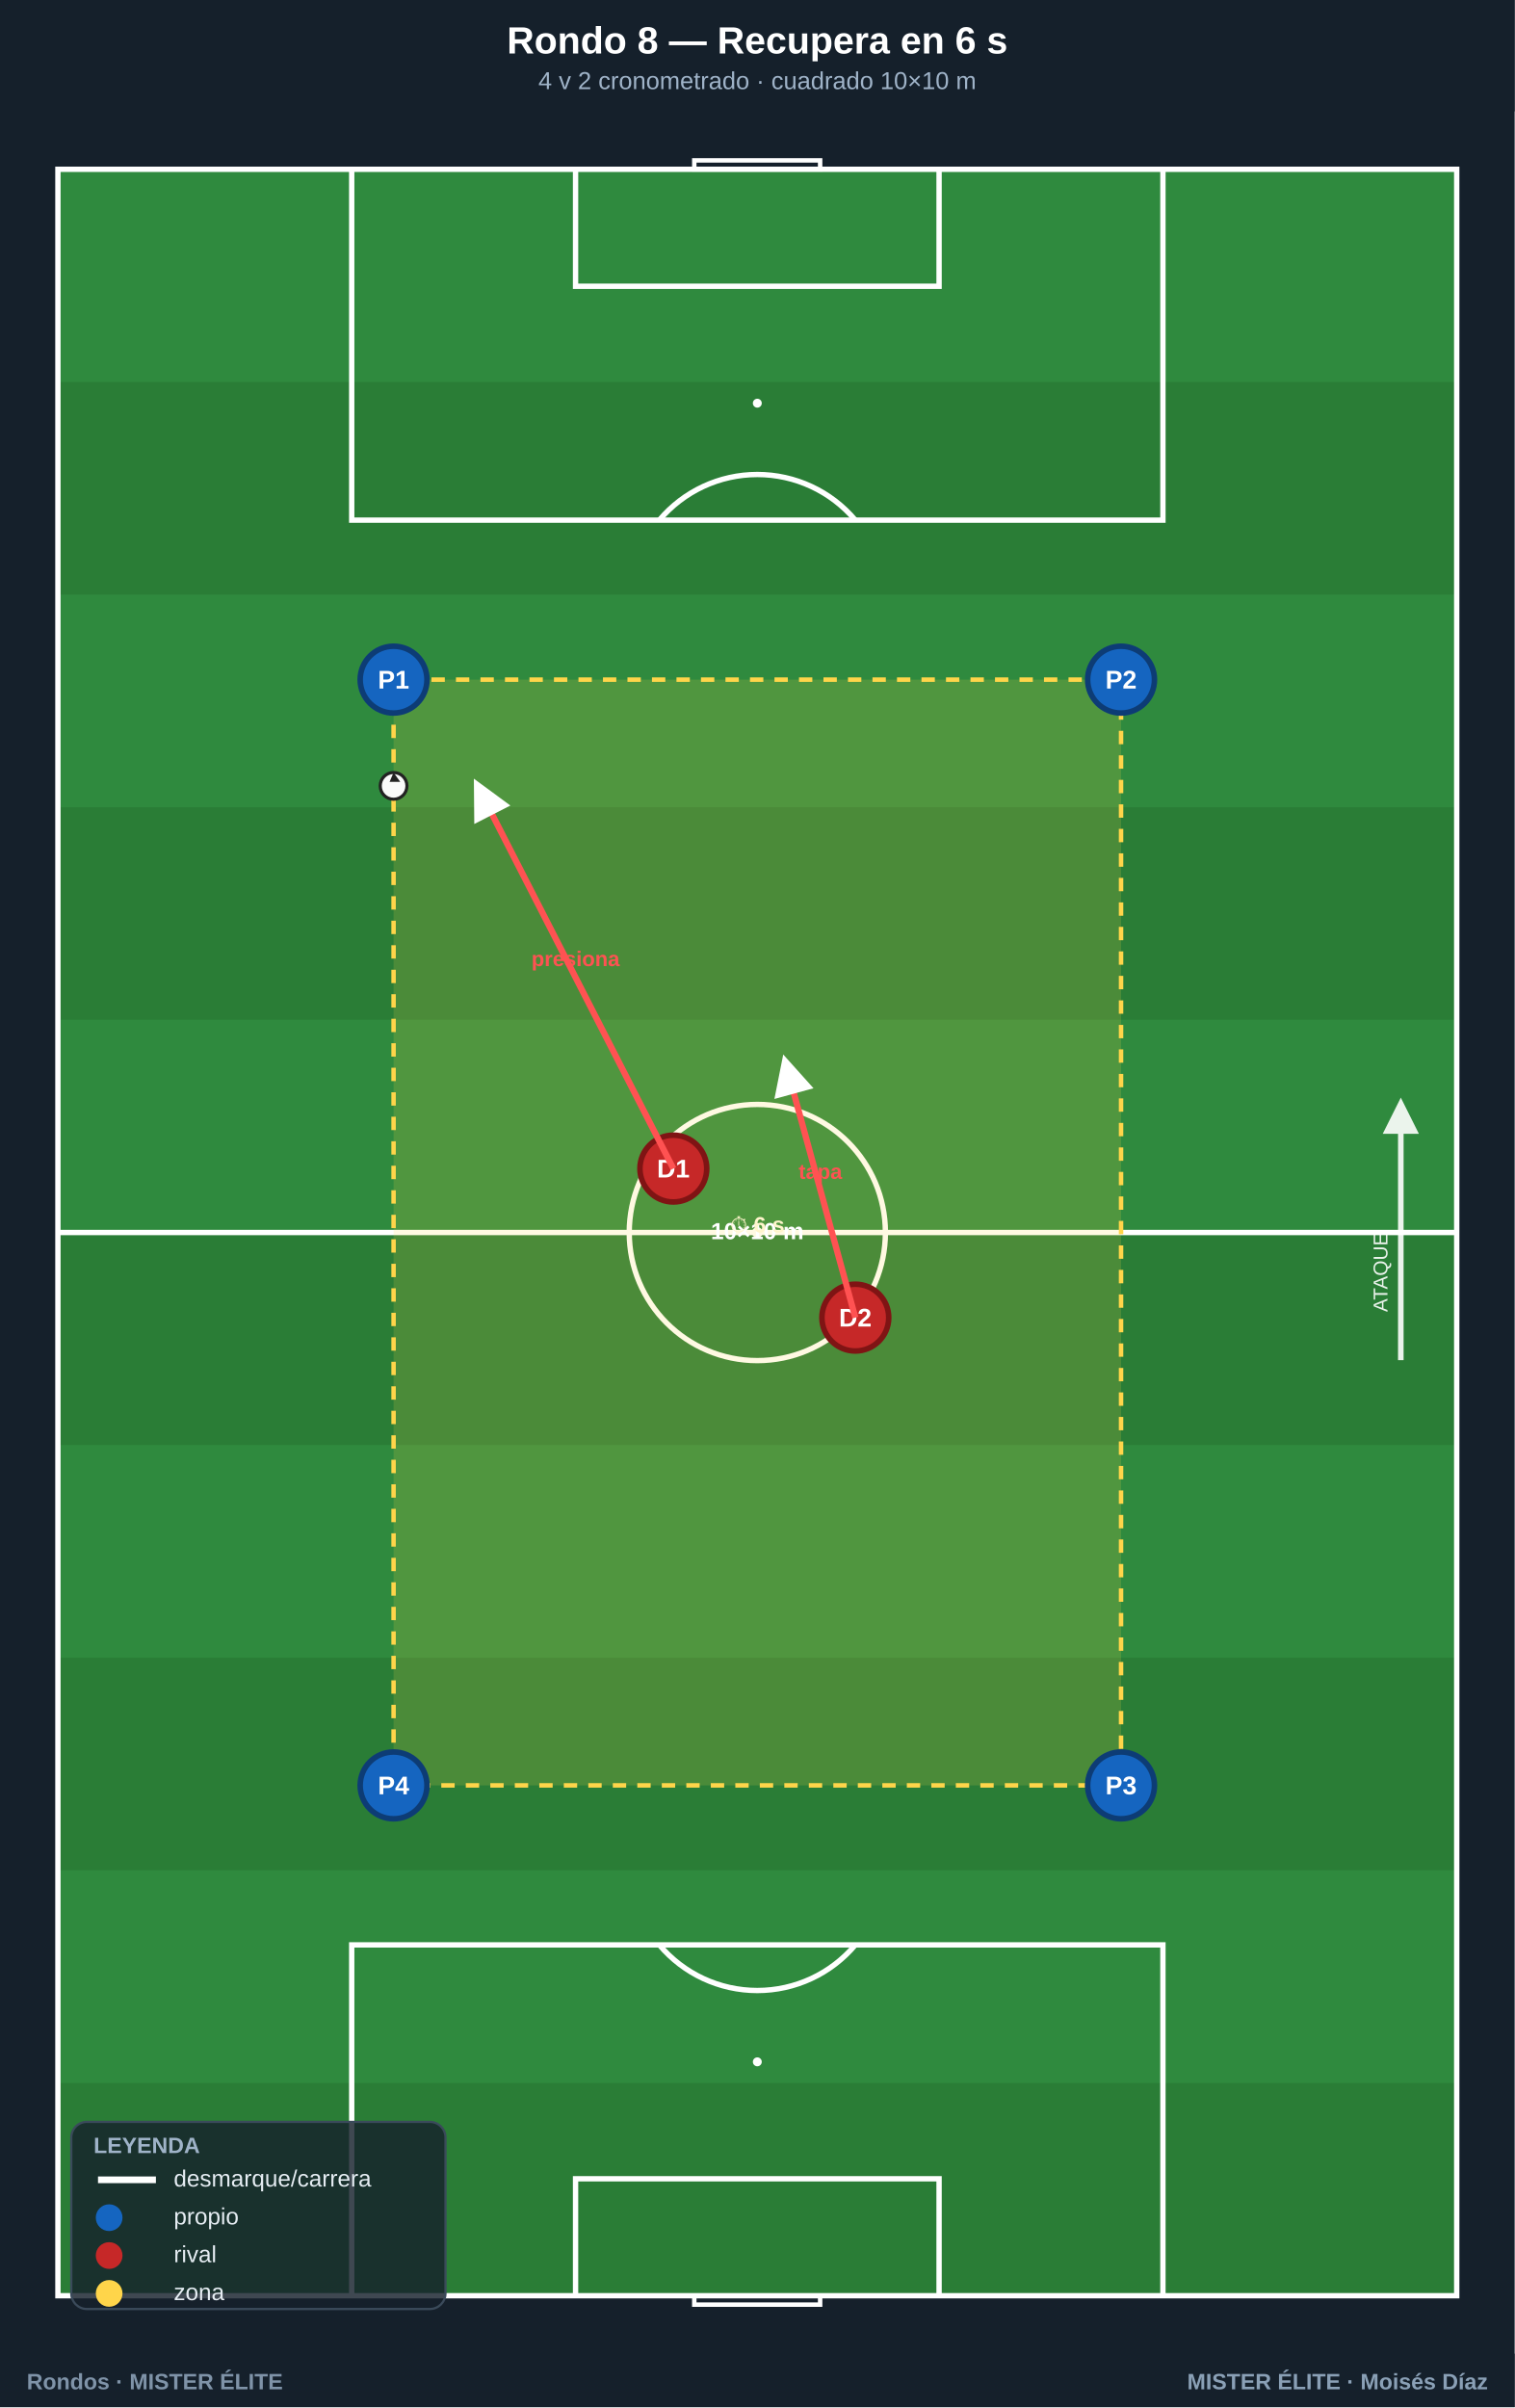
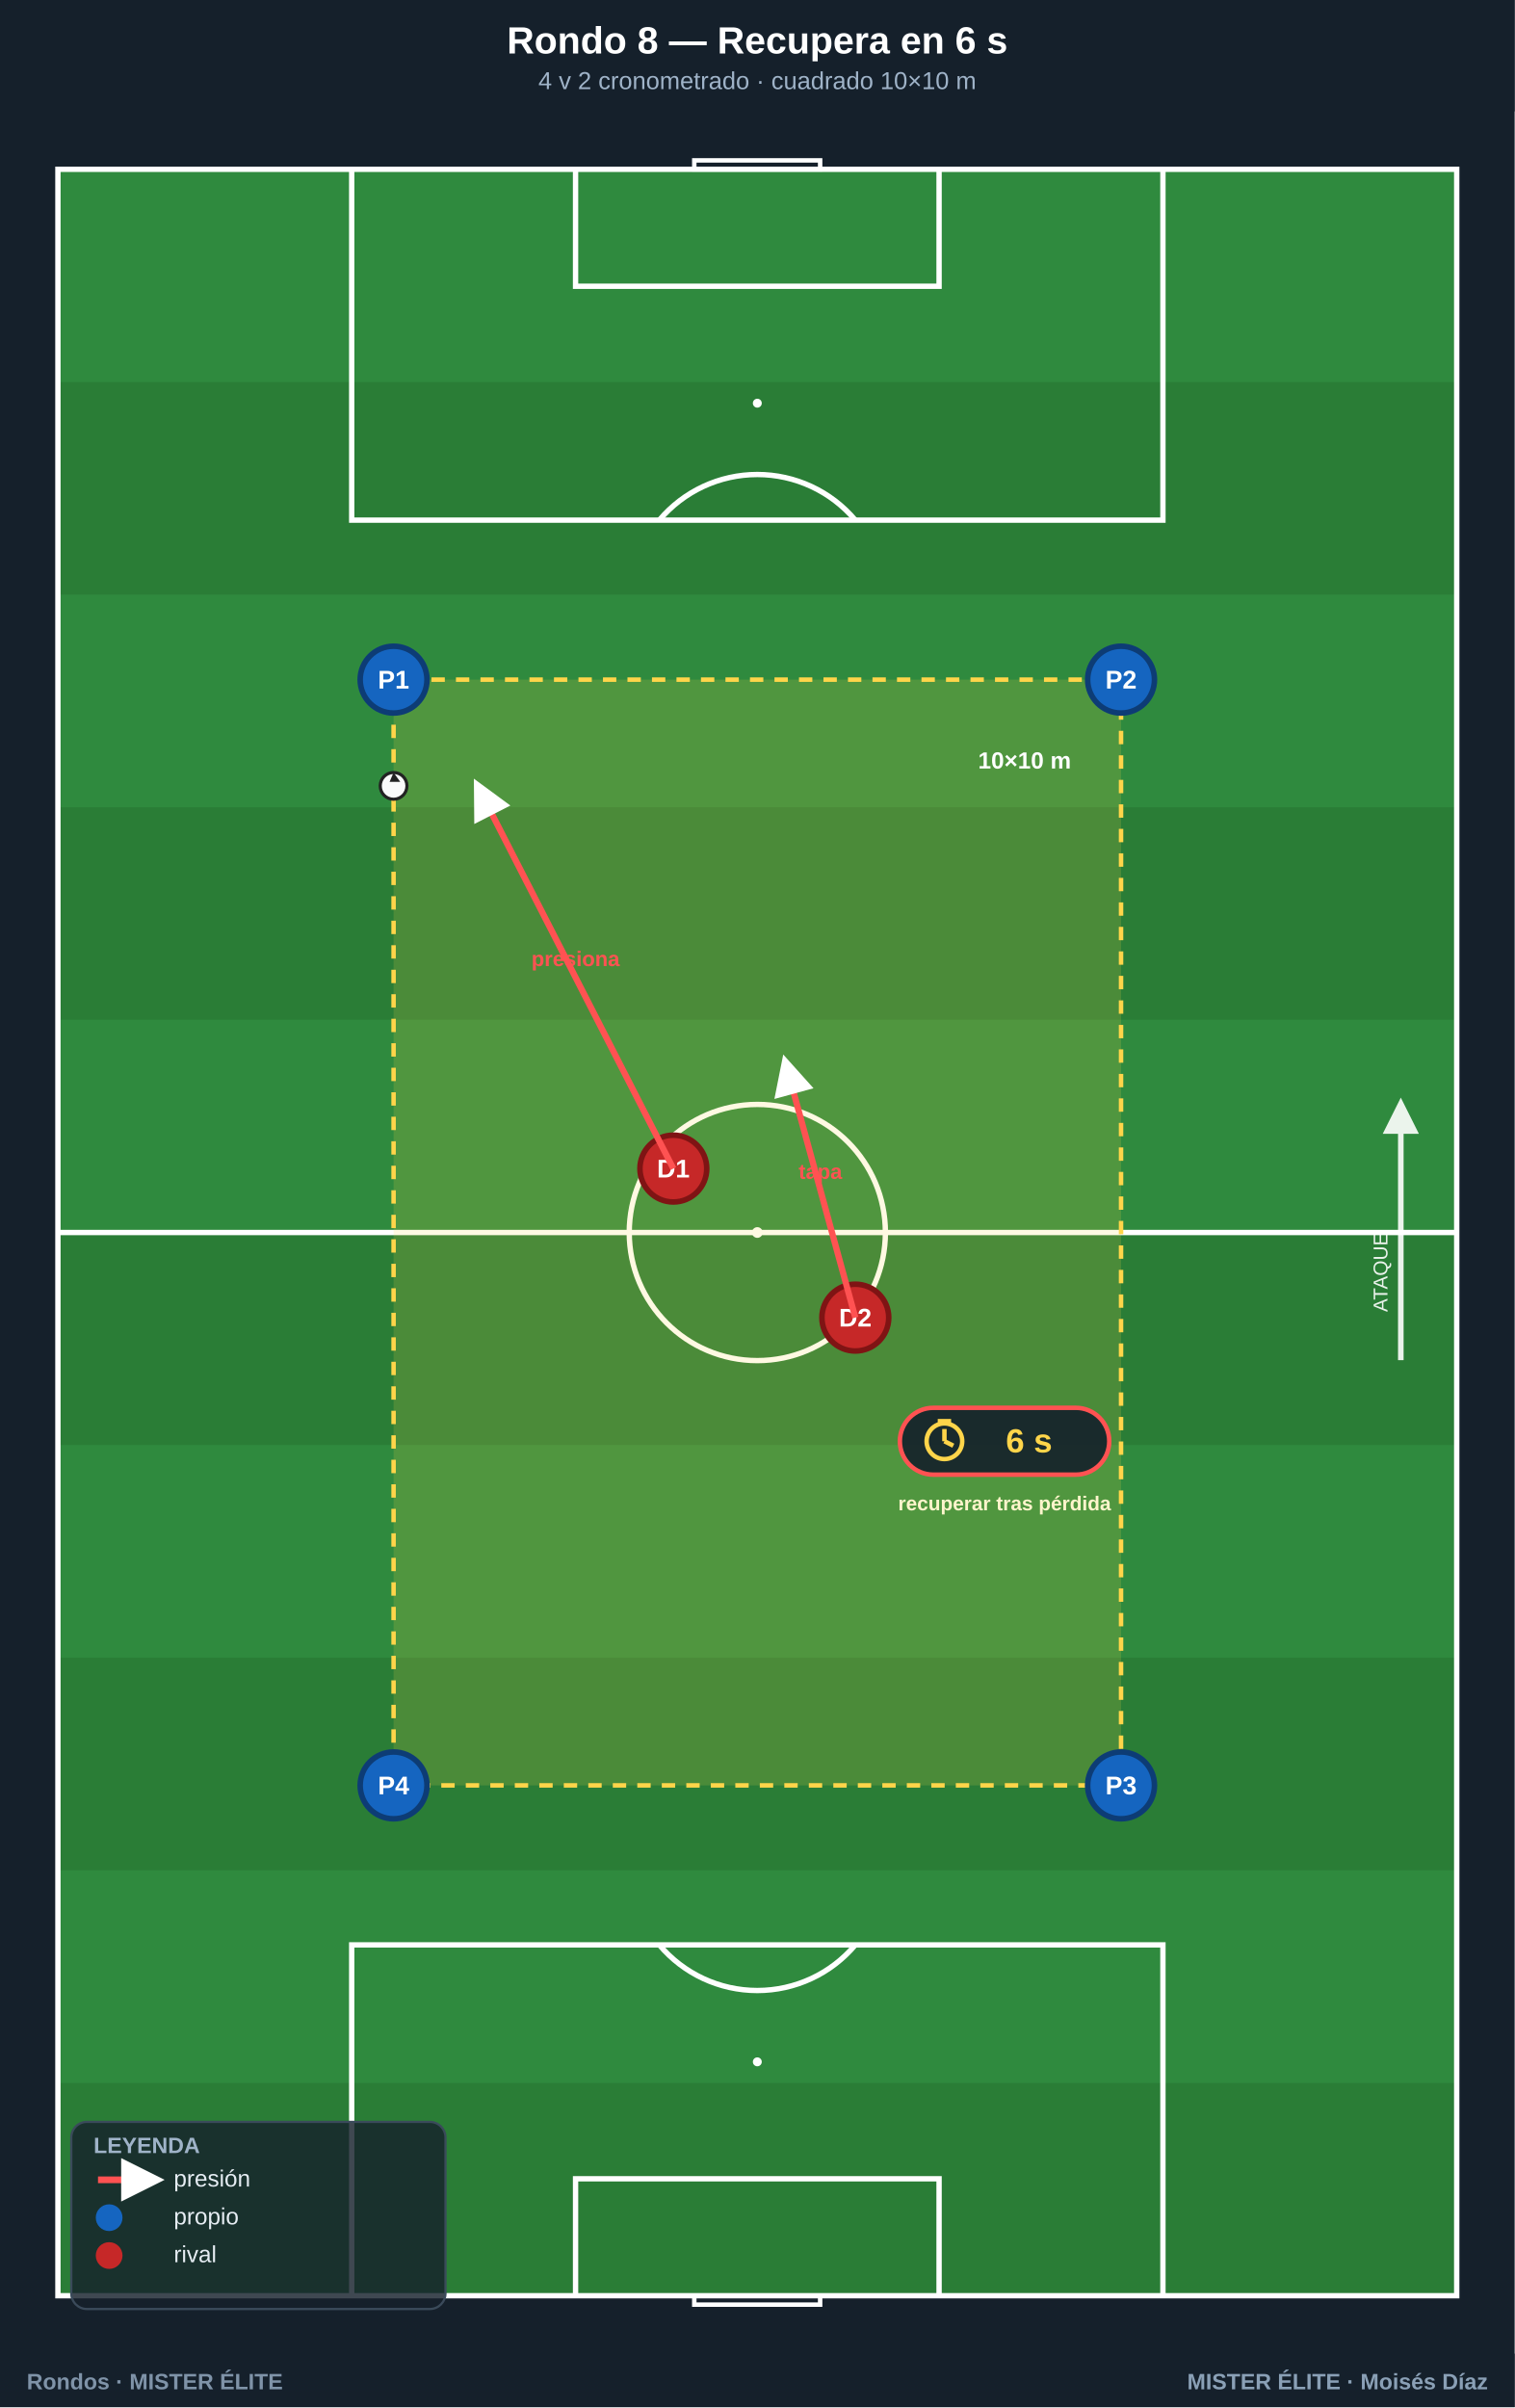
<svg xmlns="http://www.w3.org/2000/svg" viewBox="0 0 680 1081" width="680" height="1081" font-family="Segoe UI,Arial,sans-serif">
  <defs>
    <linearGradient id="sky" x1="0" y1="0" x2="0" y2="1">
      <stop offset="0" stop-color="#2f8a3e" />
      <stop offset="1" stop-color="#2b8139" />
    </linearGradient>
    <marker id="ah_pass" viewBox="0 0 10 10" refX="8" refY="5" markerWidth="6.5" markerHeight="6.5" orient="auto-start-reverse">
      <path d="M0,0 L10,5 L0,10 z" fill="#ffd54a" />
    </marker>
    <marker id="ah_run" viewBox="0 0 10 10" refX="8" refY="5" markerWidth="6.5" markerHeight="6.5" orient="auto-start-reverse">
      <path d="M0,0 L10,5 L0,10 z" fill="#ffffff" />
    </marker>
    <marker id="ah_drive" viewBox="0 0 10 10" refX="8" refY="5" markerWidth="6.5" markerHeight="6.5" orient="auto-start-reverse">
      <path d="M0,0 L10,5 L0,10 z" fill="#7ee0ff" />
    </marker>
    <marker id="ah_white" viewBox="0 0 10 10" refX="8" refY="5" markerWidth="6.5" markerHeight="6.5" orient="auto-start-reverse">
      <path d="M0,0 L10,5 L0,10 z" fill="#ffffff" />
    </marker>
  </defs>
  <rect x="0.0" y="0.0" width="680.0" height="1080.6" fill="#15202b" />
  <rect x="26.0" y="76.0" width="628.0" height="96.0" fill="#2f8a3e" />
  <rect x="26.0" y="171.5" width="628.0" height="96.0" fill="#2a7d36" />
  <rect x="26.0" y="266.9" width="628.0" height="96.0" fill="#2f8a3e" />
  <rect x="26.0" y="362.4" width="628.0" height="96.0" fill="#2a7d36" />
  <rect x="26.0" y="457.8" width="628.0" height="96.0" fill="#2f8a3e" />
  <rect x="26.0" y="553.3" width="628.0" height="96.0" fill="#2a7d36" />
  <rect x="26.0" y="648.7" width="628.0" height="96.0" fill="#2f8a3e" />
  <rect x="26.0" y="744.2" width="628.0" height="96.0" fill="#2a7d36" />
  <rect x="26.0" y="839.6" width="628.0" height="96.0" fill="#2f8a3e" />
  <rect x="26.0" y="935.1" width="628.0" height="96.0" fill="#2a7d36" />
  <rect x="26.0" y="76.0" width="628.0" height="954.6" fill="none" stroke="#ffffff" stroke-width="2.4" />
  <line x1="26.0" y1="553.3" x2="654.0" y2="553.3" stroke="#ffffff" stroke-width="2.4" opacity="1" />
  <circle cx="340.0" cy="553.3" r="57.5" fill="none" stroke="#ffffff" stroke-width="2.4" />
  <circle cx="340.0" cy="553.3" r="2.4" fill="#ffffff" />
  <path d="M157.9,76.0 L157.9,233.5 L522.1,233.5 L522.1,76.0" fill="none" stroke="#ffffff" stroke-width="2.4" />
  <path d="M258.4,76.0 L258.4,128.5 L421.6,128.5 L421.6,76.0" fill="none" stroke="#ffffff" stroke-width="2.4" />
  <circle cx="340.0" cy="181.0" r="2.0" fill="#ffffff" />
  <rect x="311.7" y="72.0" width="56.5" height="4" fill="none" stroke="#ffffff" stroke-width="2" />
  <path d="M296.0,233.5 A57.5,57.5 0 0 1 384.0,233.5" fill="none" stroke="#ffffff" stroke-width="2.4" />
  <path d="M157.9,1030.6 L157.9,873.1 L522.1,873.1 L522.1,1030.6" fill="none" stroke="#ffffff" stroke-width="2.4" />
  <path d="M258.4,1030.6 L258.4,978.1 L421.6,978.1 L421.6,1030.6" fill="none" stroke="#ffffff" stroke-width="2.4" />
  <circle cx="340.0" cy="925.6" r="2.0" fill="#ffffff" />
  <rect x="311.7" y="1030.6" width="56.5" height="4" fill="none" stroke="#ffffff" stroke-width="2" />
  <path d="M296.0,873.1 A57.5,57.5 0 0 0 384.0,873.1" fill="none" stroke="#ffffff" stroke-width="2.4" />
  <rect x="0.0" y="0.0" width="680.0" height="50.0" fill="#15202b" />
  <text x="340.0" y="24.0" font-family="Segoe UI,Arial,sans-serif" font-size="17" font-weight="800" fill="#ffffff" text-anchor="middle">Rondo 8 — Recupera en 6 s</text>
  <text x="340.0" y="40.0" font-family="Segoe UI,Arial,sans-serif" font-size="11" font-weight="500" fill="#9fb3c8" text-anchor="middle">4 v 2 cronometrado · cuadrado 10×10 m</text>
  <rect x="0.0" y="1056.6" width="680.0" height="24.0" fill="#15202b" />
  <text x="668.0" y="1072.6" font-family="Segoe UI,Arial,sans-serif" font-size="10" font-weight="700" fill="#8aa0b6" text-anchor="end">MISTER ÉLITE · Moisés Díaz</text>
  <text x="12.0" y="1072.6" font-family="Segoe UI,Arial,sans-serif" font-size="10" font-weight="600" fill="#7f93a8" text-anchor="start">Rondos · MISTER ÉLITE</text>
  <g opacity="0.9">
    <line x1="628.9" y1="610.6" x2="628.9" y2="496.0" stroke="#ffffff" stroke-width="2.5" marker-end="url(#ah_white)" />
    <text x="622.9" y="553.3" font-family="Segoe UI,Arial" font-size="9" fill="#ffffff" text-anchor="end" transform="rotate(-90 622.9 553.3)">ATAQUE</text>
  </g>
  <rect x="176.7" y="305.1" width="326.6" height="496.4" rx="6" fill="#ffd54a" fill-opacity="0.16" stroke="#ffd54a" stroke-width="2" stroke-dasharray="6 5" />
-   <text x="340.0" y="556.3" font-family="Segoe UI,Arial,sans-serif" font-size="10.5" font-weight="700" fill="#fff" text-anchor="middle">10×10 m</text>
+   <text x="460.0" y="345.0" font-family="Segoe UI,Arial,sans-serif" font-size="10.5" font-weight="700" fill="#fff" text-anchor="middle">10×10 m</text>
  <path d="M176.7,794.5 l5,11 l-10,0 z" fill="#ff9800" stroke="#7a4f00" stroke-width="1" />
  <path d="M176.7,298.1 l5,11 l-10,0 z" fill="#ff9800" stroke="#7a4f00" stroke-width="1" />
  <path d="M503.3,794.5 l5,11 l-10,0 z" fill="#ff9800" stroke="#7a4f00" stroke-width="1" />
  <path d="M503.3,298.1 l5,11 l-10,0 z" fill="#ff9800" stroke="#7a4f00" stroke-width="1" />
  <g>
    <circle cx="176.7" cy="305.1" r="15" fill="#1565c0" stroke="#0d3c75" stroke-width="2.5" />
    <text x="176.7" y="309.1" font-family="Segoe UI,Arial" font-size="11.5" font-weight="800" fill="#fff" text-anchor="middle">P1</text>
  </g>
  <g>
    <circle cx="503.3" cy="305.1" r="15" fill="#1565c0" stroke="#0d3c75" stroke-width="2.5" />
    <text x="503.3" y="309.1" font-family="Segoe UI,Arial" font-size="11.5" font-weight="800" fill="#fff" text-anchor="middle">P2</text>
  </g>
  <g>
    <circle cx="503.3" cy="801.5" r="15" fill="#1565c0" stroke="#0d3c75" stroke-width="2.5" />
    <text x="503.3" y="805.5" font-family="Segoe UI,Arial" font-size="11.5" font-weight="800" fill="#fff" text-anchor="middle">P3</text>
  </g>
  <g>
    <circle cx="176.7" cy="801.5" r="15" fill="#1565c0" stroke="#0d3c75" stroke-width="2.5" />
    <text x="176.7" y="805.5" font-family="Segoe UI,Arial" font-size="11.5" font-weight="800" fill="#fff" text-anchor="middle">P4</text>
  </g>
  <g>
    <circle cx="302.3" cy="524.6" r="15" fill="#c62828" stroke="#7f1414" stroke-width="2.5" />
    <text x="302.3" y="528.6" font-family="Segoe UI,Arial" font-size="11.5" font-weight="800" fill="#fff" text-anchor="middle">D1</text>
  </g>
  <g>
    <circle cx="384.0" cy="591.5" r="15" fill="#c62828" stroke="#7f1414" stroke-width="2.5" />
    <text x="384.0" y="595.5" font-family="Segoe UI,Arial" font-size="11.5" font-weight="800" fill="#fff" text-anchor="middle">D2</text>
  </g>
  <circle cx="176.7" cy="352.8" r="6.0" fill="#fafafa" stroke="#222" stroke-width="1.4" />
  <path d="M176.7,346.8 l3.0,4.2 l-4.8,0 z" fill="#222" />
  <line x1="302.3" y1="524.6" x2="214.4" y2="352.8" stroke="#ff5252" stroke-width="2.8" marker-end="url(#ah_run)" />
  <text x="258.4" y="433.7" font-family="Segoe UI,Arial,sans-serif" font-size="9.5" font-weight="700" fill="#ff5252" text-anchor="middle">presiona</text>
  <line x1="384.0" y1="591.5" x2="352.6" y2="476.9" stroke="#ff5252" stroke-width="2.8" marker-end="url(#ah_run)" />
  <text x="368.3" y="529.2" font-family="Segoe UI,Arial,sans-serif" font-size="9.5" font-weight="700" fill="#ff5252" text-anchor="middle">tapa</text>
-   <text x="340.0" y="553.3" font-family="Segoe UI,Arial,sans-serif" font-size="10" font-weight="600" fill="#fff5cc" text-anchor="middle">⏱ 6 s</text>
+   <g>
+     <rect x="404.0" y="632.0" width="94" height="30" rx="15" fill="#15202b" fill-opacity="0.9" stroke="#ff5252" stroke-width="2" />
+     <circle cx="424.0" cy="647.0" r="8" fill="none" stroke="#ffd54a" stroke-width="2" />
+     <line x1="424.0" y1="647.0" x2="424.0" y2="641.5" stroke="#ffd54a" stroke-width="2" />
+     <line x1="424.0" y1="647.0" x2="428.0" y2="649.0" stroke="#ffd54a" stroke-width="2" />
+     <line x1="421.0" y1="638.0" x2="427.0" y2="638.0" stroke="#ffd54a" stroke-width="2" />
+     <text x="462.0" y="652.0" font-family="Segoe UI,Arial,sans-serif" font-size="15" font-weight="800" fill="#ffd54a" text-anchor="middle">6 s</text>
+   </g>
+   <text x="451.0" y="678.0" font-family="Segoe UI,Arial,sans-serif" font-size="9" font-weight="600" fill="#fff5cc" text-anchor="middle">recuperar tras pérdida</text>
  <g>
    <rect x="32" y="952.56" width="168" height="84" rx="7" fill="#15202b" fill-opacity="0.82" stroke="#3a4a5a" stroke-width="1" />
    <text x="42" y="966.56" font-family="Segoe UI,Arial" font-size="10" font-weight="800" fill="#9fb3c8">LEYENDA</text>
-     <line x1="44" y1="978.56" x2="70" y2="978.56" stroke="#ffffff" stroke-width="3" />
-     <text x="78" y="981.56" font-family="Segoe UI,Arial" font-size="10.5" fill="#e6edf3">desmarque/carrera</text>
+     <line x1="44" y1="978.56" x2="70" y2="978.56" stroke="#ff5252" stroke-width="3" marker-end="url(#ah_run)" />
+     <text x="78" y="981.56" font-family="Segoe UI,Arial" font-size="10.5" fill="#e6edf3">presión</text>
    <circle cx="49" cy="995.56" r="6" fill="#1565c0" />
    <text x="78" y="998.56" font-family="Segoe UI,Arial" font-size="10.5" fill="#e6edf3">propio</text>
    <circle cx="49" cy="1012.56" r="6" fill="#c62828" />
    <text x="78" y="1015.56" font-family="Segoe UI,Arial" font-size="10.5" fill="#e6edf3">rival</text>
-     <circle cx="49" cy="1029.56" r="6" fill="#ffd54a" />
-     <text x="78" y="1032.56" font-family="Segoe UI,Arial" font-size="10.5" fill="#e6edf3">zona</text>
  </g>
</svg>
